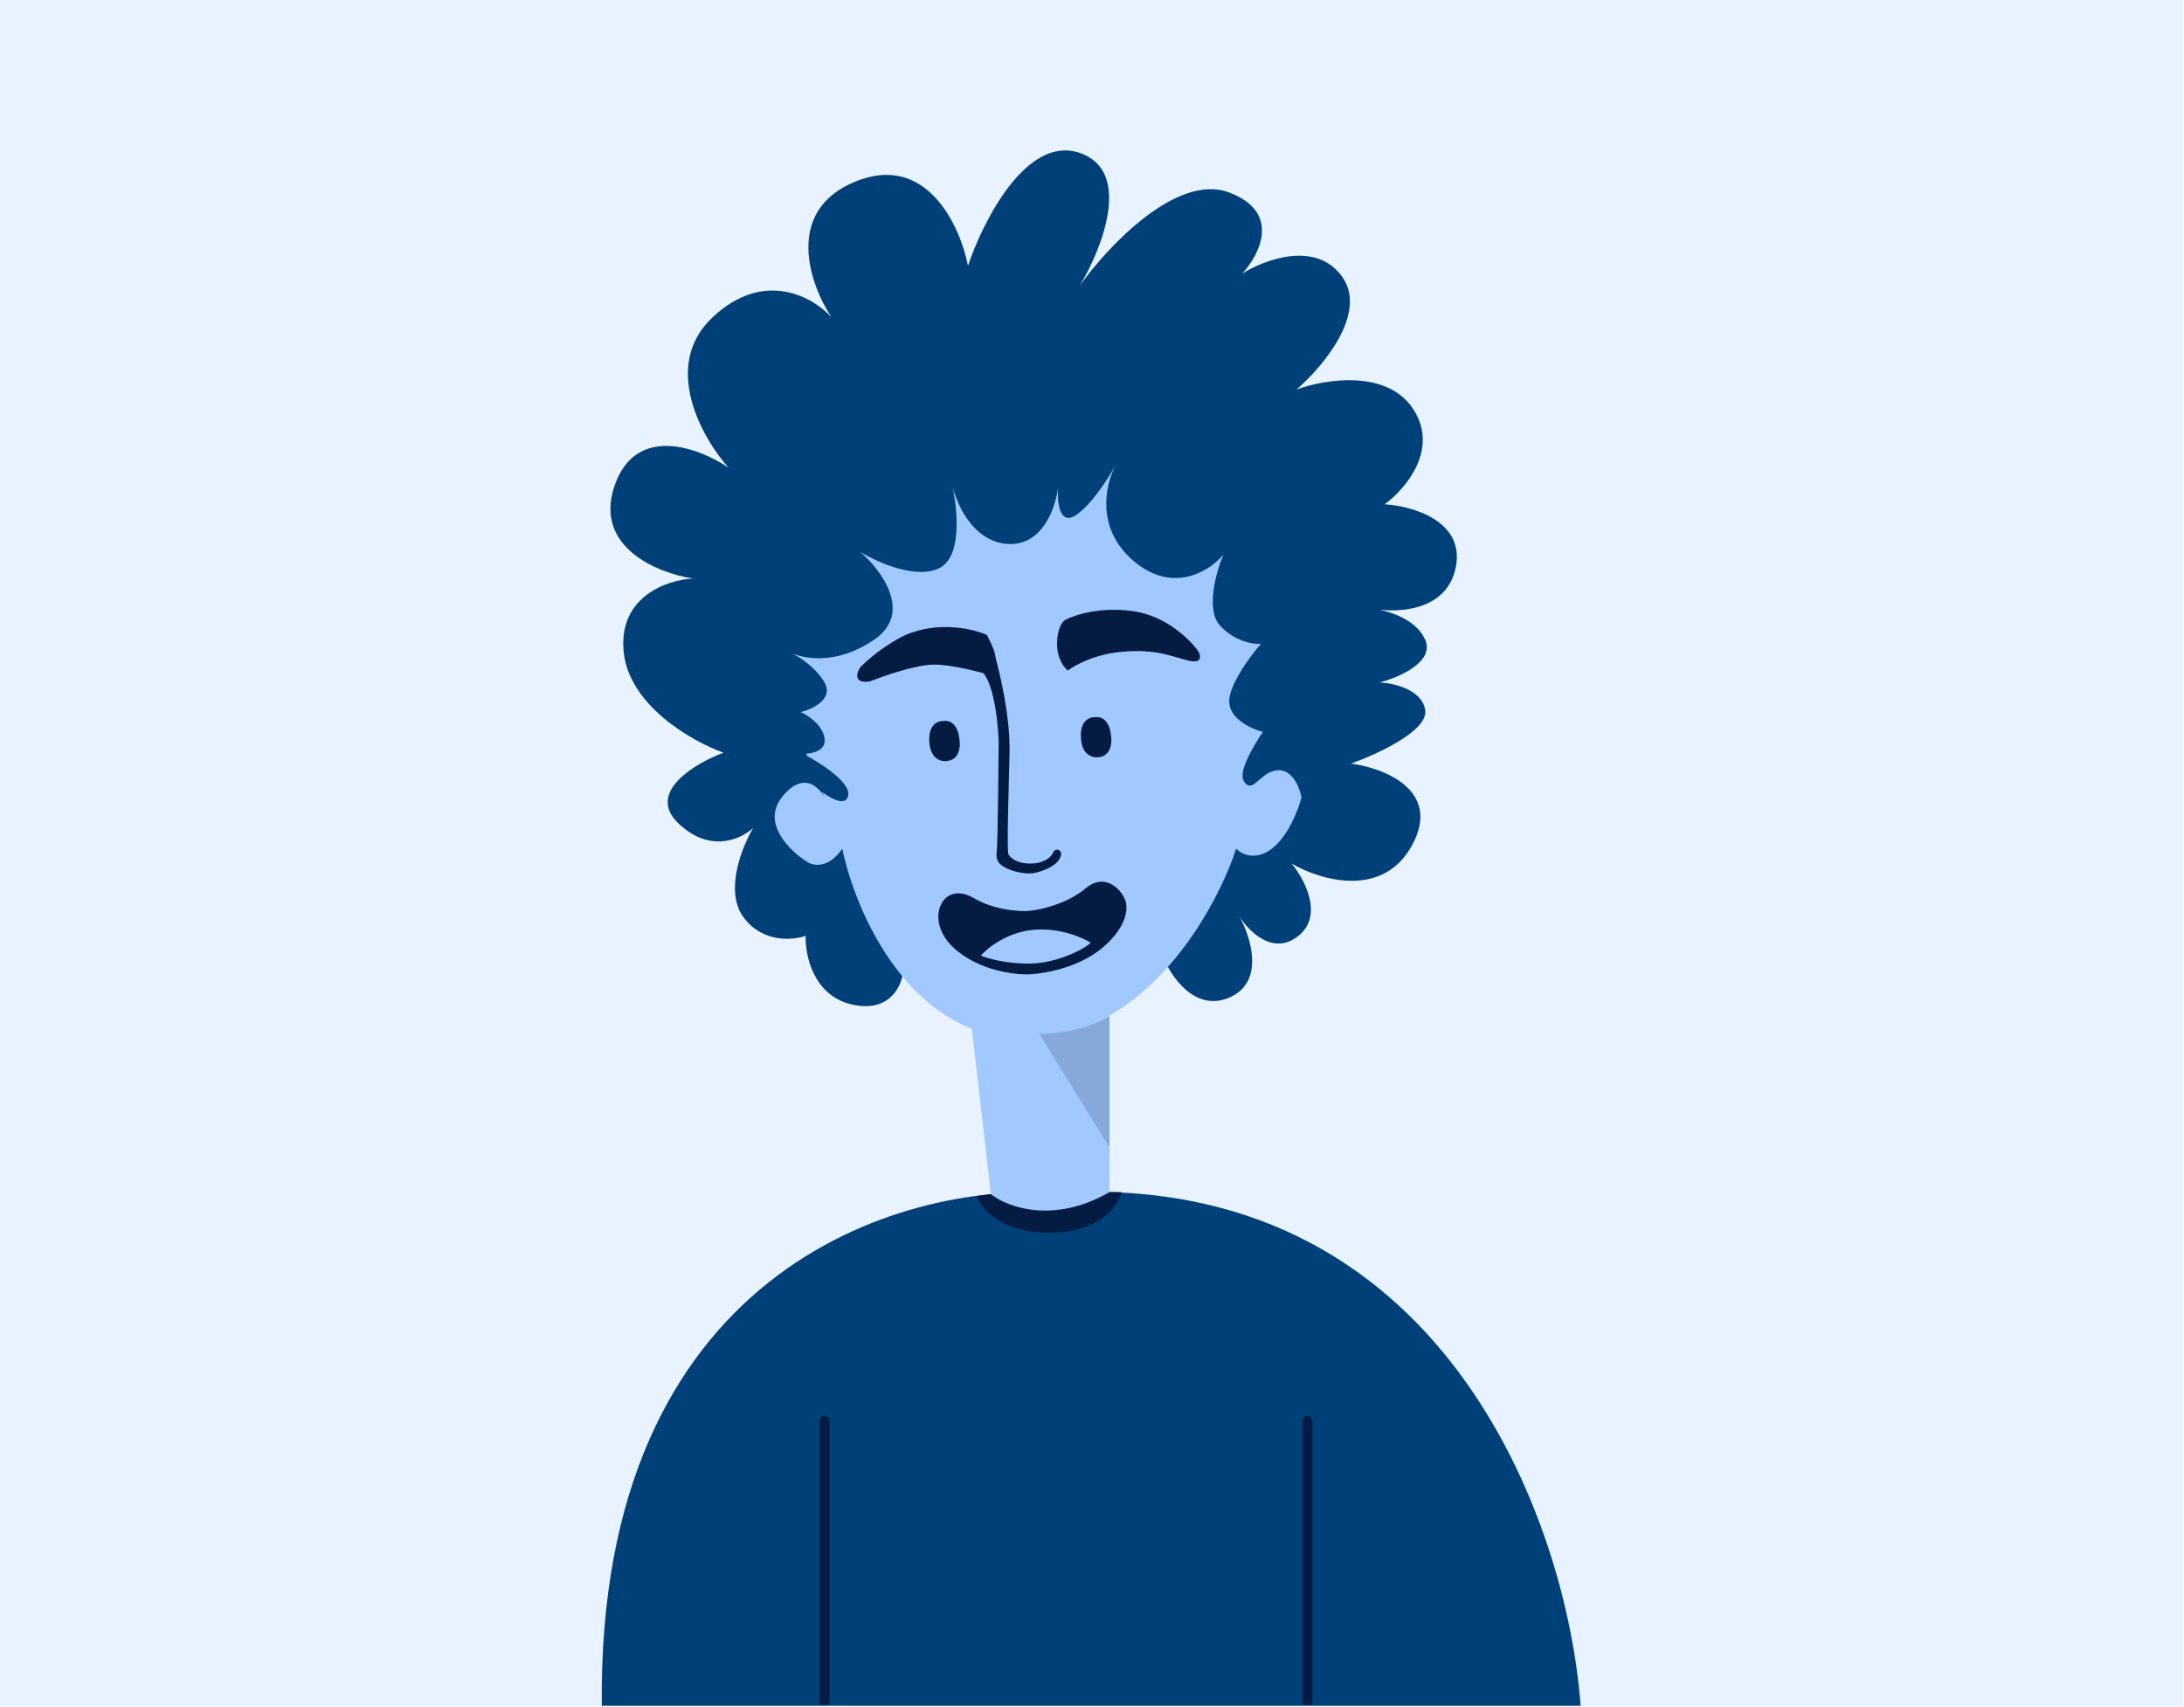
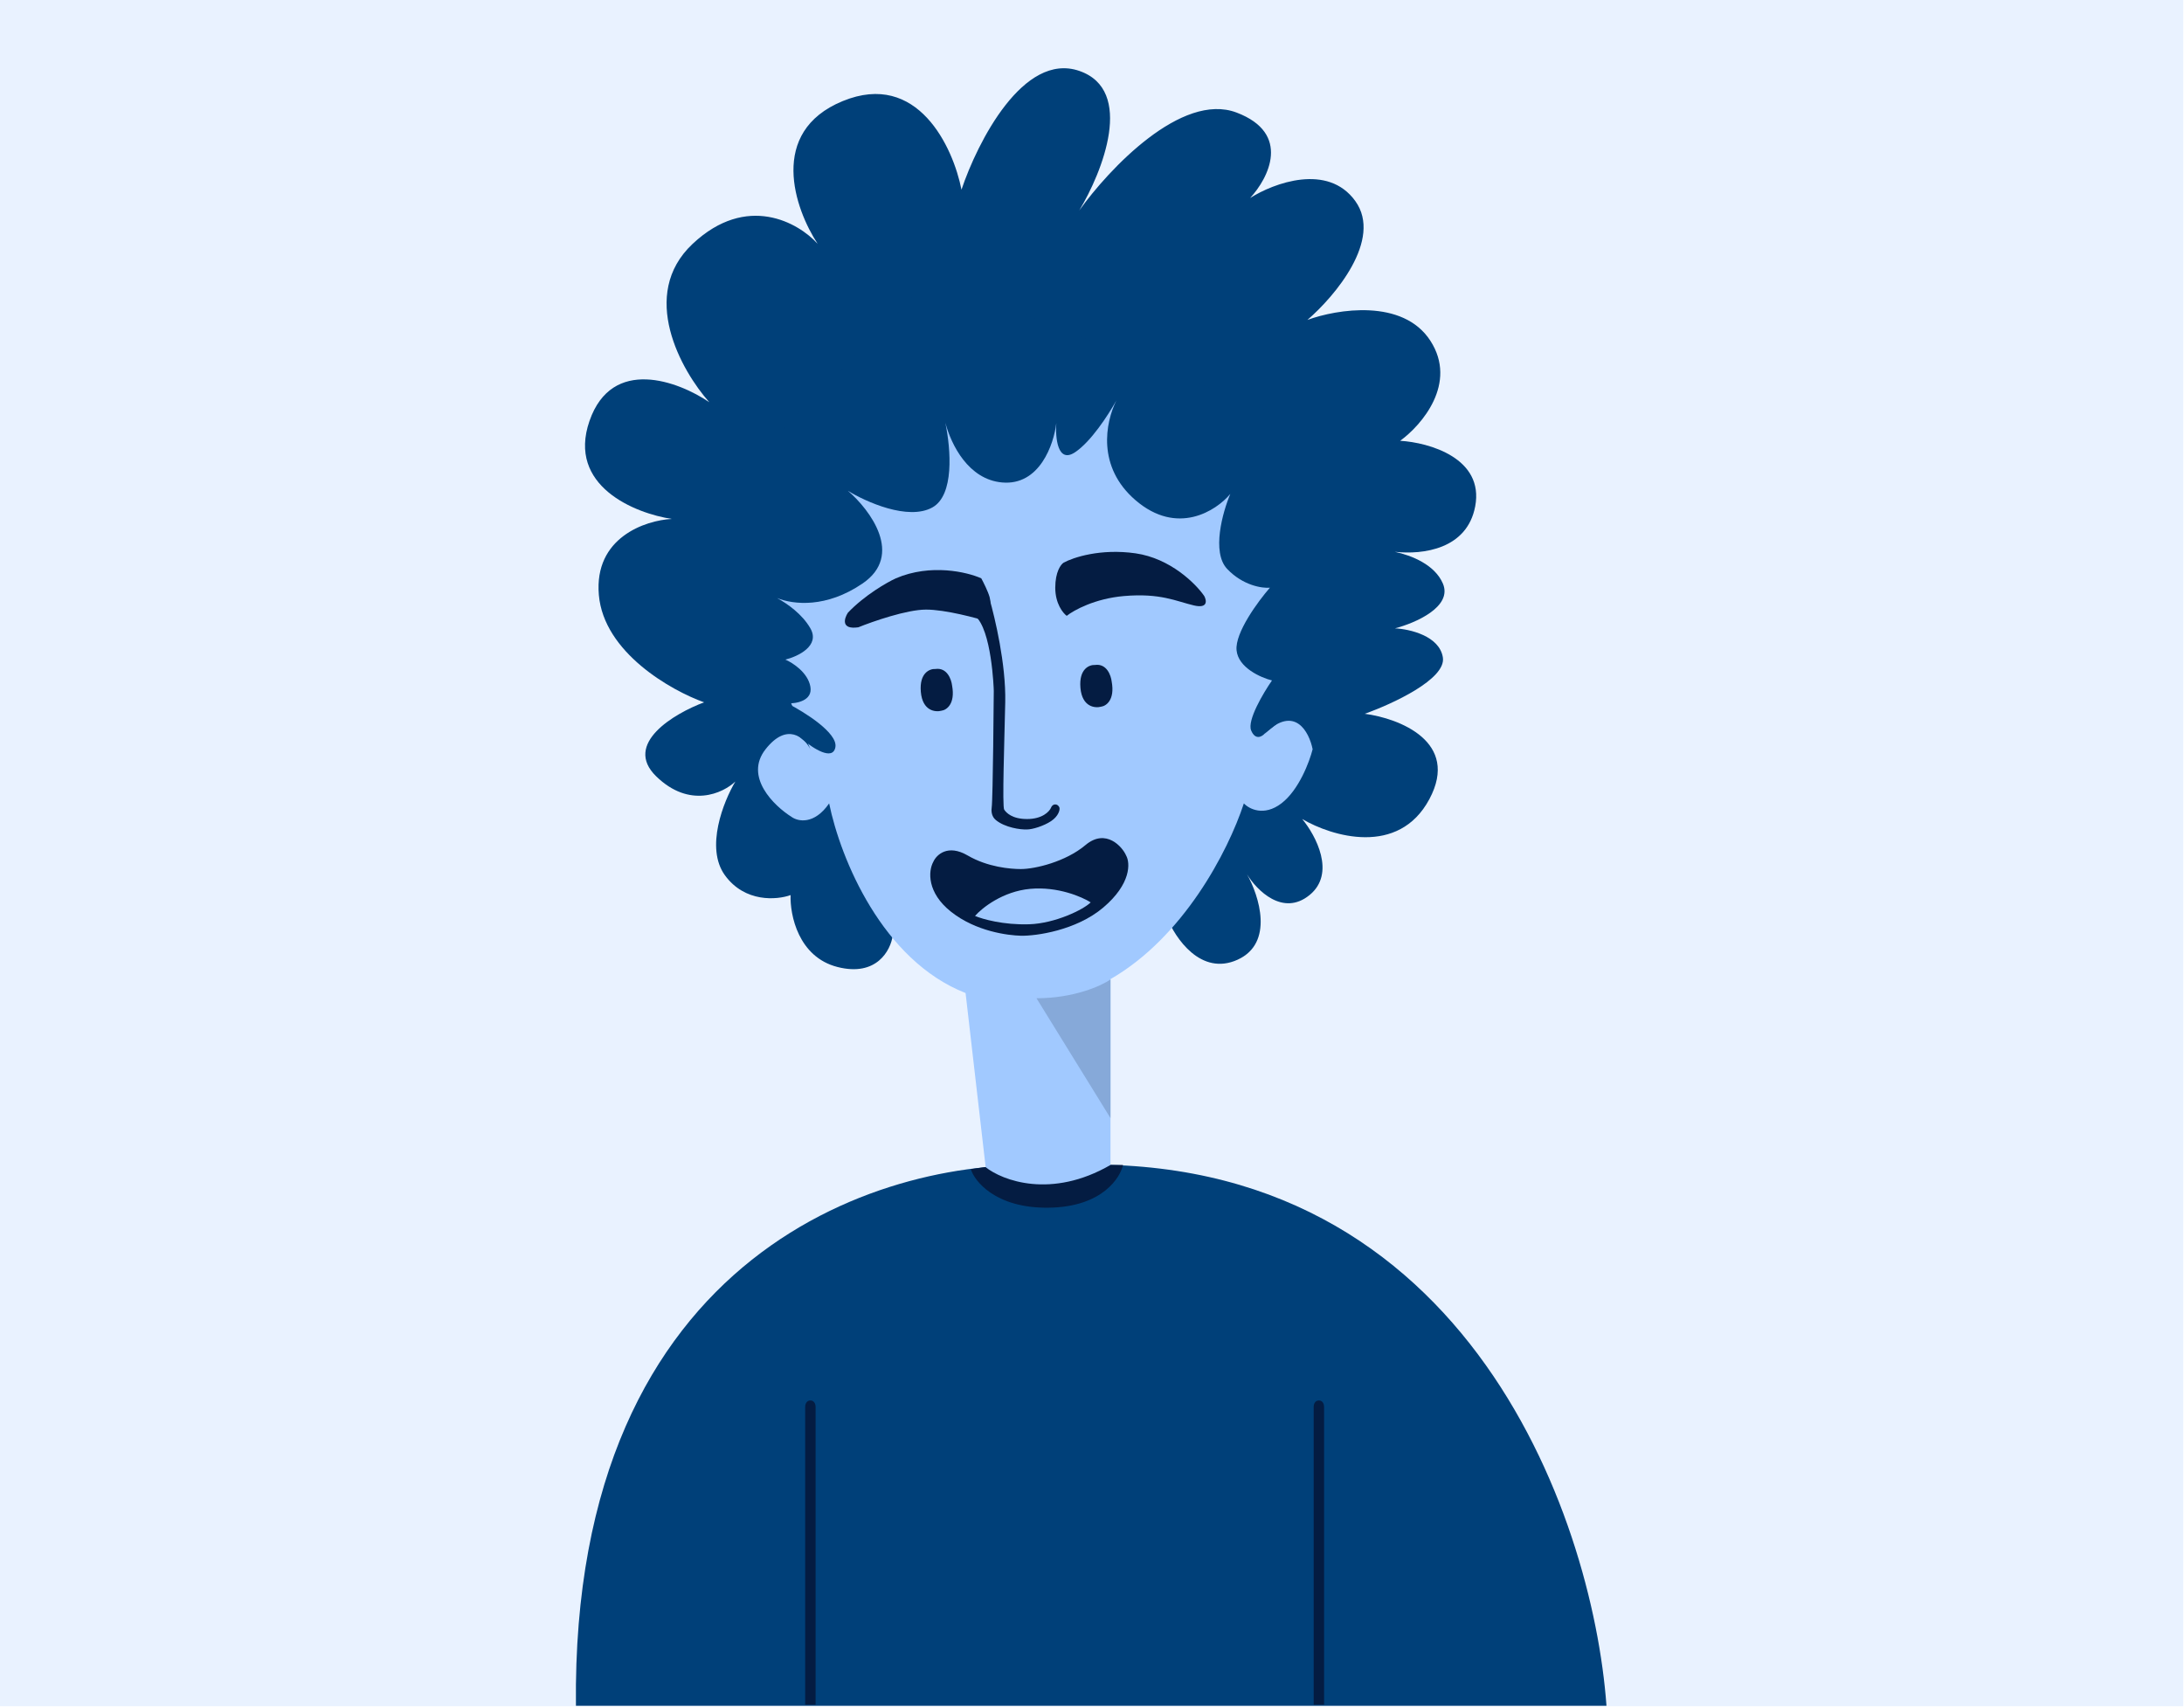
- <svg xmlns="http://www.w3.org/2000/svg" width="320" height="250" viewBox="0 0 320 250" fill="none">
-   <rect width="319.896" height="250" fill="#E9F2FF" />
-   <path d="M132.258 142.767C131.968 144.798 130.025 148.51 124.573 147.118C119.12 145.726 117.95 139.867 118.047 137.112C116.162 137.789 111.696 138.185 108.911 134.357C106.127 130.528 108.718 124.061 110.362 121.306C108.621 122.949 103.981 125.105 99.341 120.581C94.7 116.056 101.854 111.832 106.011 110.285C101.419 108.641 92.061 103.353 91.365 95.349C90.669 87.344 97.842 84.956 101.516 84.763C96.392 83.989 86.928 80.18 90.06 71.132C93.192 62.083 102.483 65.621 106.737 68.521C102.821 64.123 96.876 53.556 104.416 46.48C111.957 39.403 119.159 43.531 121.818 46.48C118.628 41.646 114.857 30.905 125.298 26.613C135.739 22.321 140.669 33.042 141.829 38.939C144.053 32.317 150.443 19.739 158.216 22.408C165.988 25.076 161.454 36.474 158.216 41.839C162.324 36.087 172.456 25.308 180.112 28.208C187.769 31.108 184.559 37.344 181.998 40.099C185.285 38.021 192.815 35.198 196.644 40.534C200.472 45.871 193.792 53.779 189.973 57.066C194.082 55.567 203.256 54.049 207.085 59.966C210.913 65.882 205.876 71.712 202.879 73.887C206.891 74.129 214.596 76.294 213.32 83.023C212.193 88.965 206.082 89.765 202.139 89.338C204.457 89.833 207.696 91.12 208.825 93.753C210.217 97.002 204.958 99.264 202.154 99.989C204.184 100.086 208.361 101.033 208.825 104.049C209.289 107.065 201.767 110.526 197.949 111.88C202.734 112.508 211.232 115.766 206.94 123.771C202.647 131.775 193.357 128.943 189.248 126.526C191.133 128.798 193.976 134.096 190.263 137.112C186.551 140.128 182.916 136.435 181.563 134.212C183.254 137.209 185.362 143.782 180.257 146.103C175.153 148.423 171.557 143.106 170.397 140.157L132.258 142.767Z" fill="#004079" />
-   <path d="M88.175 249.931C87.479 186.126 132.065 173.268 154.445 174.815C211.522 171.103 229.658 223.345 231.592 249.931H88.175Z" fill="#004079" />
-   <path d="M120.078 208.313V249.786H121.528V208.313C121.528 208.023 121.383 207.443 120.803 207.443C120.223 207.443 120.078 208.023 120.078 208.313Z" fill="#041C42" />
-   <path d="M190.843 208.313V249.786H192.293V208.313C192.293 208.023 192.148 207.443 191.568 207.443C190.988 207.443 190.843 208.023 190.843 208.313Z" fill="#041C42" />
-   <path d="M114.567 116.81C117.583 112.982 119.981 115.215 120.803 116.81L112.537 97.089L136.174 59.096L181.127 71.422L188.958 107.385L184.028 114.635C188.204 110.575 190.215 114.393 190.698 116.81C190.263 118.55 188.784 122.495 186.348 124.351C183.912 126.207 181.853 125.124 181.127 124.351C178.903 131.133 172.66 142.999 162.566 148.804V175.975C154.677 182.704 147.775 178.779 145.31 175.975L142.399 150.743C130.815 146.199 125.005 132.11 123.413 124.351C121.325 127.367 119.063 126.864 118.192 126.236C115.727 124.689 111.551 120.639 114.567 116.81Z" fill="#A1C9FF" />
-   <path d="M162.566 174.67C154.329 179.426 147.533 176.845 145.165 174.96L143.134 175.25C143.569 176.797 146.47 180.731 154.01 180.615C161.551 180.499 163.968 176.313 164.306 174.67H162.566Z" fill="#041C42" />
-   <path d="M184.027 114.635C183.641 115.07 182.722 115.592 182.142 114.2C181.562 112.808 183.834 108.98 185.042 107.239C183.496 106.853 180.344 105.47 180.112 103.034C179.88 100.598 183.109 96.219 184.753 94.334C183.689 94.43 181.011 94.043 178.807 91.723C176.603 89.403 178.179 83.796 179.242 81.282C177.26 83.651 171.847 87.141 166.046 82.153C160.646 77.508 161.865 71.331 163.385 68.277C162.2 70.391 159.835 74.016 157.636 75.482C155.199 77.106 154.88 73.452 155.025 71.422C154.687 74.37 152.705 80.151 147.485 79.687C142.796 79.27 140.408 74.455 139.585 71.377C140.357 75.113 140.846 81.47 137.769 83.168C134.405 85.024 128.537 82.394 126.023 80.847C129.117 83.506 133.854 89.809 128.053 93.753C123.006 97.186 118.471 96.694 116.168 95.776C117.59 96.548 119.677 98.019 120.803 99.989C122.195 102.425 119.063 103.904 117.322 104.339C118.337 104.774 120.455 106.137 120.803 108.11C121.151 110.082 118.821 110.478 117.612 110.43C119.981 111.638 124.631 114.548 124.283 116.52C123.935 118.492 121.141 116.665 119.788 115.505L109.637 107.094V79.687L137.769 51.12L186.348 70.406L190.553 109.415L184.027 114.635Z" fill="#004079" />
-   <path d="M154.88 94.334C154.88 96.538 155.944 97.862 156.475 98.249C157.442 97.475 160.391 95.842 164.451 95.494C169.527 95.058 171.702 96.219 174.167 96.799C176.139 97.263 175.955 96.122 175.617 95.494C174.457 93.802 170.919 90.244 166.046 89.548C161.174 88.852 157.346 90.128 156.04 90.853C155.654 91.095 154.88 92.129 154.88 94.334Z" fill="#041C42" />
-   <path d="M145.745 95.639C145.977 96.451 145.841 98.297 145.745 99.119C143.908 98.539 139.567 97.379 136.899 97.379C134.231 97.379 129.503 99.022 127.473 99.844C125.037 100.192 125.491 98.635 126.023 97.814C128.343 95.377 131.437 93.608 132.694 93.028C137.566 90.94 142.651 92.158 144.585 93.028C144.875 93.56 145.513 94.826 145.745 95.639Z" fill="#041C42" />
-   <path d="M147.92 110.285C148.036 104.948 146.47 98.49 145.745 95.929L143.714 98.249C146.035 100.134 146.325 108.4 146.325 108.69C146.325 108.98 146.21 123.704 146.035 124.931C145.89 125.946 146.373 126.478 146.615 126.671C147.891 127.715 150.047 128.024 150.965 127.976C151.69 127.976 153.256 127.512 154.3 126.816C155.344 126.12 155.557 125.221 155.46 124.931C155.412 124.786 155.228 124.496 154.88 124.496C154.532 124.496 154.349 124.786 154.3 124.931C154.059 125.511 153.053 126.526 150.965 126.526C148.877 126.526 148.065 125.656 147.775 125.221C147.485 124.786 147.804 115.621 147.92 110.285Z" fill="#041C42" />
-   <path d="M136.174 108.835C135.942 106.166 137.431 105.596 138.204 105.644C139.828 105.412 140.428 107.094 140.524 107.965C140.988 110.517 139.751 111.348 139.074 111.445C138.204 111.687 136.406 111.503 136.174 108.835Z" fill="#041C42" />
-   <path d="M158.385 108.276C158.153 105.608 159.642 105.038 160.415 105.086C162.039 104.854 162.639 106.536 162.735 107.406C163.199 109.958 161.962 110.79 161.285 110.887C160.415 111.128 158.617 110.945 158.385 108.276Z" fill="#041C42" />
-   <path d="M142.699 131.601C145.483 133.226 148.645 133.487 150.095 133.487C152.072 133.487 156.33 132.472 159.085 130.151C161.943 127.745 164.257 130.441 164.741 131.601C165.321 132.617 165.465 135.539 161.551 138.852C157.781 142.042 152.173 142.816 150.095 142.767C148.306 142.719 143.86 142.187 140.379 139.432C137.023 136.776 137.189 133.777 137.914 132.472C138.349 131.505 139.915 129.977 142.699 131.601Z" fill="#041C42" />
-   <path d="M151.255 141.172C154.851 141.056 158.796 139.142 159.811 138.127C158.602 137.354 155.228 135.894 151.4 136.242C147.572 136.59 144.681 138.9 143.714 140.012C144.73 140.447 147.659 141.288 151.255 141.172Z" fill="#A1C9FF" />
-   <path d="M152.27 151.468C157.491 151.468 161.309 149.728 162.566 148.858V168.144L152.27 151.468Z" fill="#86A9D9" />
+ <svg xmlns="http://www.w3.org/2000/svg" width="320px" height="250px" viewBox="0 0 320 250" version="1.1">
+   <g id="Page-1" stroke="none" stroke-width="1" fill="none" fill-rule="evenodd">
+     <g id="onboarding-cuentanos-de-ti" fill-rule="nonzero">
+       <rect id="Rectangle" fill="#E9F2FF" x="0" y="0" width="319.896" height="250" />
+       <path d="M130.799,137.105 C130.494,139.242 128.448,143.151 122.707,141.685 C116.967,140.219 115.735,134.051 115.837,131.15 C113.852,131.863 109.15,132.28 106.218,128.25 C103.287,124.219 106.015,117.41 107.745,114.509 C105.913,116.239 101.028,118.509 96.142,113.746 C91.256,108.982 98.788,104.534 103.165,102.906 C98.33,101.175 88.478,95.608 87.745,87.18 C87.012,78.753 94.564,76.239 98.432,76.035 C93.038,75.221 83.073,71.211 86.371,61.684 C89.669,52.157 99.45,55.882 103.929,58.936 C99.806,54.304 93.547,43.18 101.486,35.729 C109.425,28.279 117.008,32.625 119.807,35.729 C116.448,30.64 112.478,19.332 123.471,14.813 C134.464,10.294 139.654,21.581 140.876,27.79 C143.217,20.818 149.945,7.576 158.128,10.385 C166.311,13.194 161.538,25.195 158.128,30.844 C162.454,24.788 173.121,13.439 181.182,16.492 C189.243,19.546 185.864,26.111 183.167,29.012 C186.627,26.823 194.556,23.851 198.587,29.47 C202.617,35.088 195.584,43.414 191.564,46.874 C195.889,45.297 205.549,43.699 209.579,49.928 C213.61,56.157 208.307,62.294 205.152,64.585 C209.376,64.839 217.488,67.119 216.144,74.203 C214.958,80.46 208.523,81.302 204.372,80.852 C206.813,81.374 210.223,82.728 211.411,85.501 C212.877,88.921 207.34,91.302 204.388,92.066 C206.526,92.168 210.923,93.165 211.411,96.341 C211.9,99.516 203.981,103.16 199.961,104.585 C204.999,105.247 213.946,108.677 209.426,117.104 C204.907,125.532 195.126,122.55 190.8,120.005 C192.785,122.397 195.777,127.975 191.869,131.15 C187.96,134.326 184.133,130.438 182.708,128.097 C184.49,131.252 186.709,138.173 181.334,140.616 C175.96,143.059 172.174,137.461 170.953,134.357 L130.799,137.105 Z" id="Path" fill="#004079" />
+       <path d="M84.386,249.931 C83.654,182.754 130.596,169.217 154.159,170.846 C214.251,166.937 233.345,221.941 235.381,249.931 L84.386,249.931 Z" id="Path" fill="#004079" />
+       <path d="M117.975,206.113 L117.975,249.778 L119.501,249.778 L119.501,206.113 C119.501,205.808 119.349,205.197 118.738,205.197 C118.127,205.197 117.975,205.808 117.975,206.113 Z" id="Path" fill="#041C42" />
+       <path d="M192.48,206.113 L192.48,249.778 L194.006,249.778 L194.006,206.113 C194.006,205.808 193.854,205.197 193.243,205.197 C192.632,205.197 192.48,205.808 192.48,206.113 Z" id="Path" fill="#041C42" />
+       <path d="M112.173,109.776 C115.349,105.746 117.873,108.097 118.738,109.776 L110.036,89.012 L134.922,49.012 L182.251,61.989 L190.495,99.852 L185.304,107.486 C189.701,103.211 191.818,107.232 192.327,109.776 C191.869,111.608 190.312,115.761 187.747,117.715 C185.182,119.669 183.014,118.529 182.251,117.715 C179.908,124.856 173.336,137.349 162.708,143.461 L162.708,172.067 C154.403,179.151 147.136,175.019 144.54,172.067 L141.476,145.502 C129.28,140.717 123.162,125.885 121.486,117.715 C119.288,120.891 116.906,120.362 115.99,119.7 C113.395,118.071 108.998,113.807 112.173,109.776 Z" id="Path" fill="#A1C9FF" />
+       <path d="M162.708,170.693 C154.036,175.701 146.881,172.983 144.387,170.998 L142.25,171.304 C142.708,172.932 145.761,177.075 153.7,176.953 C161.639,176.831 164.184,172.423 164.54,170.693 L162.708,170.693 Z" id="Path" fill="#041C42" />
+       <path d="M185.304,107.486 C184.896,107.944 183.929,108.494 183.319,107.028 C182.708,105.562 185.1,101.532 186.372,99.7 C184.744,99.293 181.426,97.837 181.181,95.272 C180.937,92.707 184.337,88.096 186.067,86.112 C184.947,86.213 182.128,85.806 179.807,83.364 C177.487,80.921 179.146,75.017 180.265,72.371 C178.179,74.865 172.479,78.539 166.372,73.287 C160.687,68.397 161.97,61.894 163.571,58.678 C162.322,60.904 159.833,64.72 157.517,66.264 C154.952,67.974 154.616,64.127 154.769,61.989 C154.413,65.094 152.326,71.18 146.83,70.692 C141.893,70.253 139.379,65.183 138.513,61.942 C139.325,65.875 139.841,72.568 136.601,74.356 C133.059,76.31 126.881,73.541 124.234,71.913 C127.491,74.712 132.479,81.348 126.372,85.501 C121.058,89.115 116.283,88.597 113.859,87.631 C115.356,88.443 117.553,89.992 118.738,92.066 C120.204,94.631 116.906,96.188 115.074,96.646 C116.143,97.104 118.372,98.539 118.738,100.616 C119.104,102.692 116.651,103.109 115.379,103.058 C117.873,104.331 122.769,107.394 122.402,109.471 C122.036,111.547 119.094,109.623 117.669,108.402 L106.982,99.547 L106.982,70.692 L136.601,40.615 L187.747,60.92 L192.174,101.99 L185.304,107.486 Z" id="Path" fill="#004079" />
+       <path d="M154.617,86.112 C154.617,88.432 155.736,89.827 156.296,90.234 C157.314,89.419 160.418,87.699 164.693,87.333 C170.036,86.875 172.327,88.096 174.922,88.707 C176.999,89.196 176.805,87.995 176.449,87.333 C175.227,85.552 171.502,81.806 166.372,81.073 C161.243,80.341 157.212,81.684 155.838,82.447 C155.431,82.702 154.617,83.791 154.617,86.112 Z" id="Path" fill="#041C42" />
+       <path d="M144.998,87.486 C145.242,88.341 145.1,90.285 144.998,91.15 C143.064,90.539 138.494,89.318 135.685,89.318 C132.876,89.318 127.899,91.048 125.761,91.913 C123.196,92.28 123.675,90.641 124.234,89.776 C126.677,87.211 129.934,85.348 131.257,84.738 C136.387,82.539 141.741,83.822 143.777,84.738 C144.082,85.297 144.754,86.631 144.998,87.486 Z" id="Path" fill="#041C42" />
+       <path d="M147.288,102.906 C147.41,97.287 145.761,90.488 144.998,87.791 L142.86,90.234 C145.303,92.219 145.608,100.921 145.608,101.226 C145.608,101.532 145.488,117.035 145.303,118.326 C145.15,119.395 145.659,119.954 145.914,120.158 C147.257,121.257 149.527,121.583 150.494,121.532 C151.257,121.532 152.906,121.043 154.006,120.311 C155.105,119.578 155.329,118.631 155.227,118.326 C155.176,118.173 154.983,117.868 154.616,117.868 C154.25,117.868 154.056,118.173 154.006,118.326 C153.751,118.937 152.693,120.005 150.494,120.005 C148.296,120.005 147.441,119.089 147.135,118.631 C146.83,118.173 147.166,108.524 147.288,102.906 Z" id="Path" fill="#041C42" />
+       <path d="M134.921,101.379 C134.677,98.57 136.244,97.969 137.059,98.02 C138.769,97.776 139.4,99.547 139.502,100.463 C139.99,103.15 138.687,104.025 137.975,104.127 C137.059,104.382 135.166,104.188 134.921,101.379 Z" id="Path" fill="#041C42" />
+       <path d="M158.306,100.791 C158.062,97.982 159.629,97.382 160.443,97.432 C162.153,97.188 162.784,98.959 162.886,99.875 C163.375,102.562 162.072,103.438 161.359,103.539 C160.443,103.794 158.55,103.6 158.306,100.791 Z" id="Path" fill="#041C42" />
+       <path d="M141.791,125.349 C144.723,127.059 148.051,127.334 149.578,127.334 C151.659,127.334 156.143,126.265 159.043,123.822 C162.052,121.289 164.489,124.127 164.998,125.349 C165.608,126.418 165.76,129.495 161.639,132.983 C157.67,136.341 151.766,137.156 149.578,137.105 C147.695,137.054 143.013,136.494 139.349,133.593 C135.816,130.797 135.99,127.639 136.753,126.265 C137.211,125.247 138.86,123.639 141.791,125.349 Z" id="Path" fill="#041C42" />
+       <path d="M150.799,135.425 C154.586,135.303 158.738,133.288 159.807,132.219 C158.535,131.405 154.983,129.868 150.952,130.234 C146.922,130.601 143.878,133.033 142.86,134.204 C143.929,134.662 147.013,135.548 150.799,135.425 Z" id="Path" fill="#A1C9FF" />
+       <path d="M151.868,146.265 C157.364,146.265 161.385,144.433 162.708,143.517 L162.708,163.823 L151.868,146.265 Z" id="Path" fill="#86A9D9" />
+     </g>
+   </g>
</svg>
